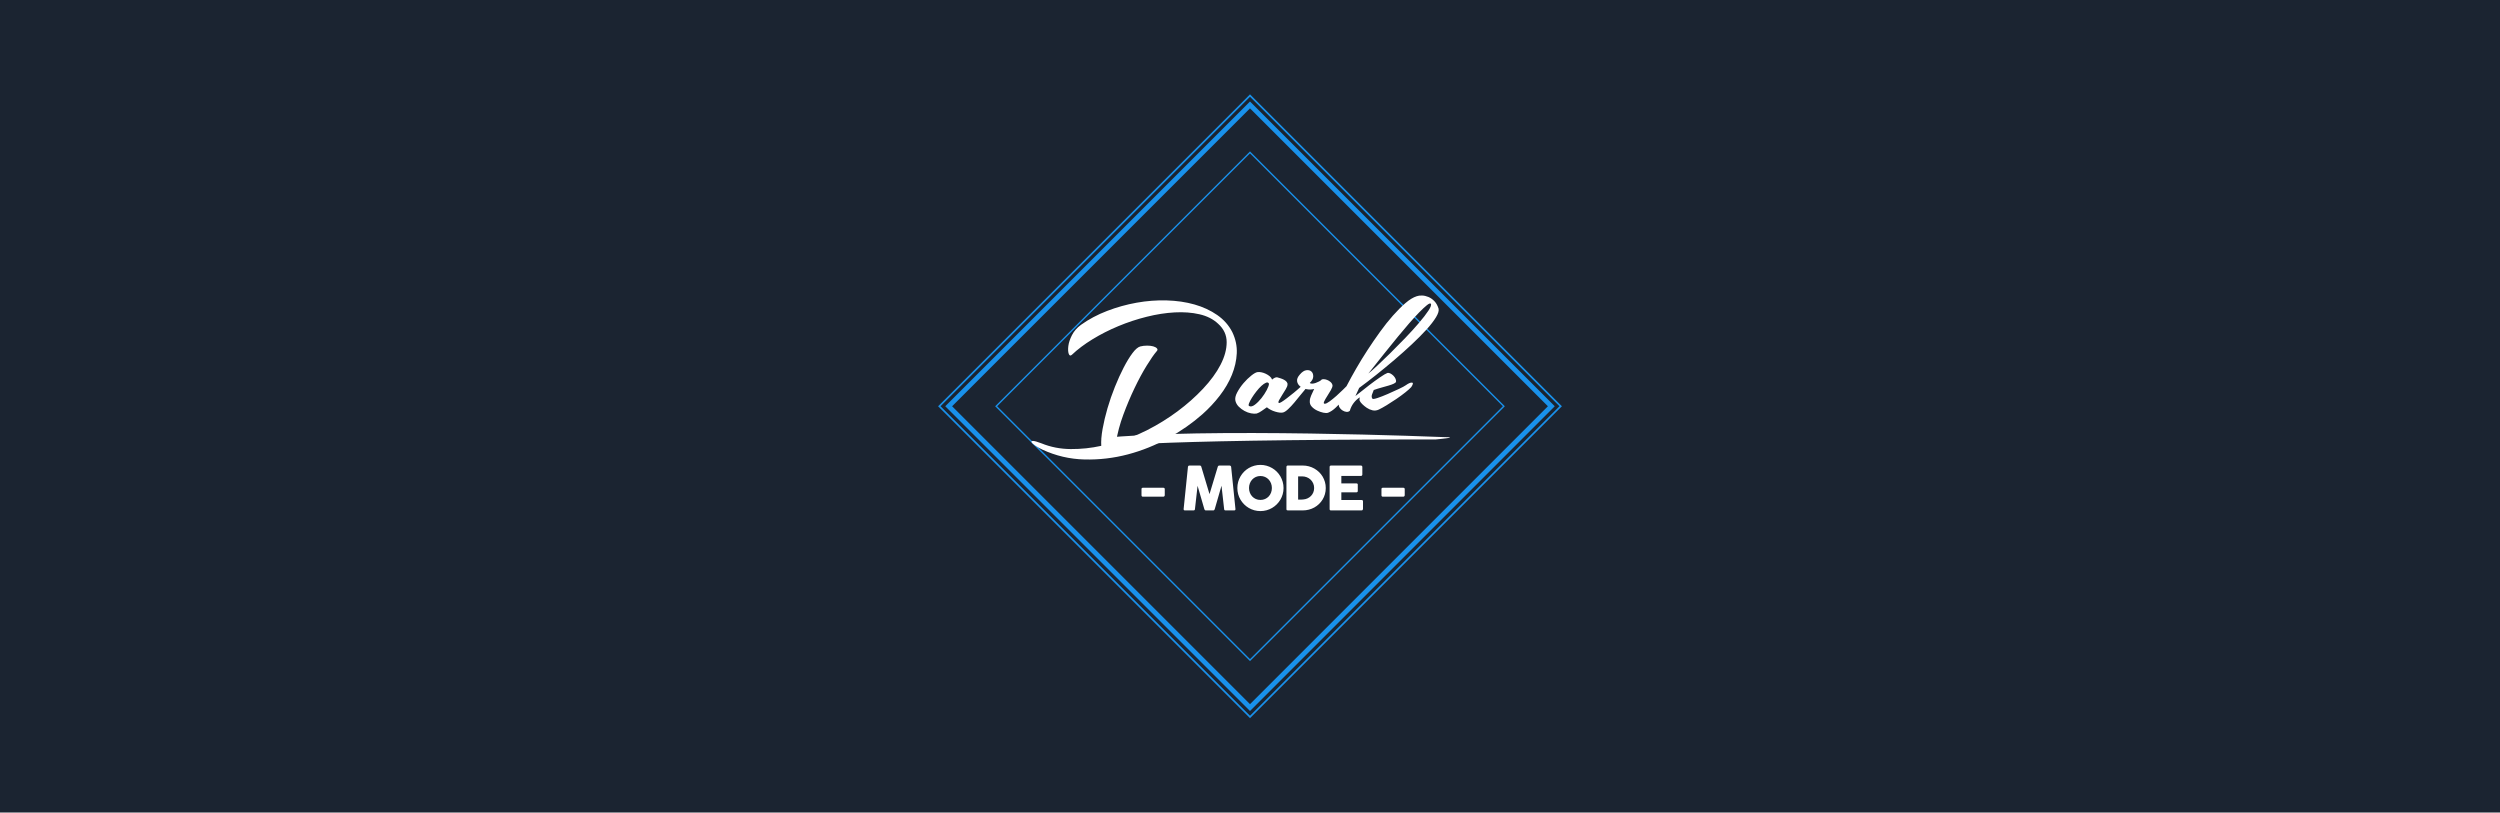
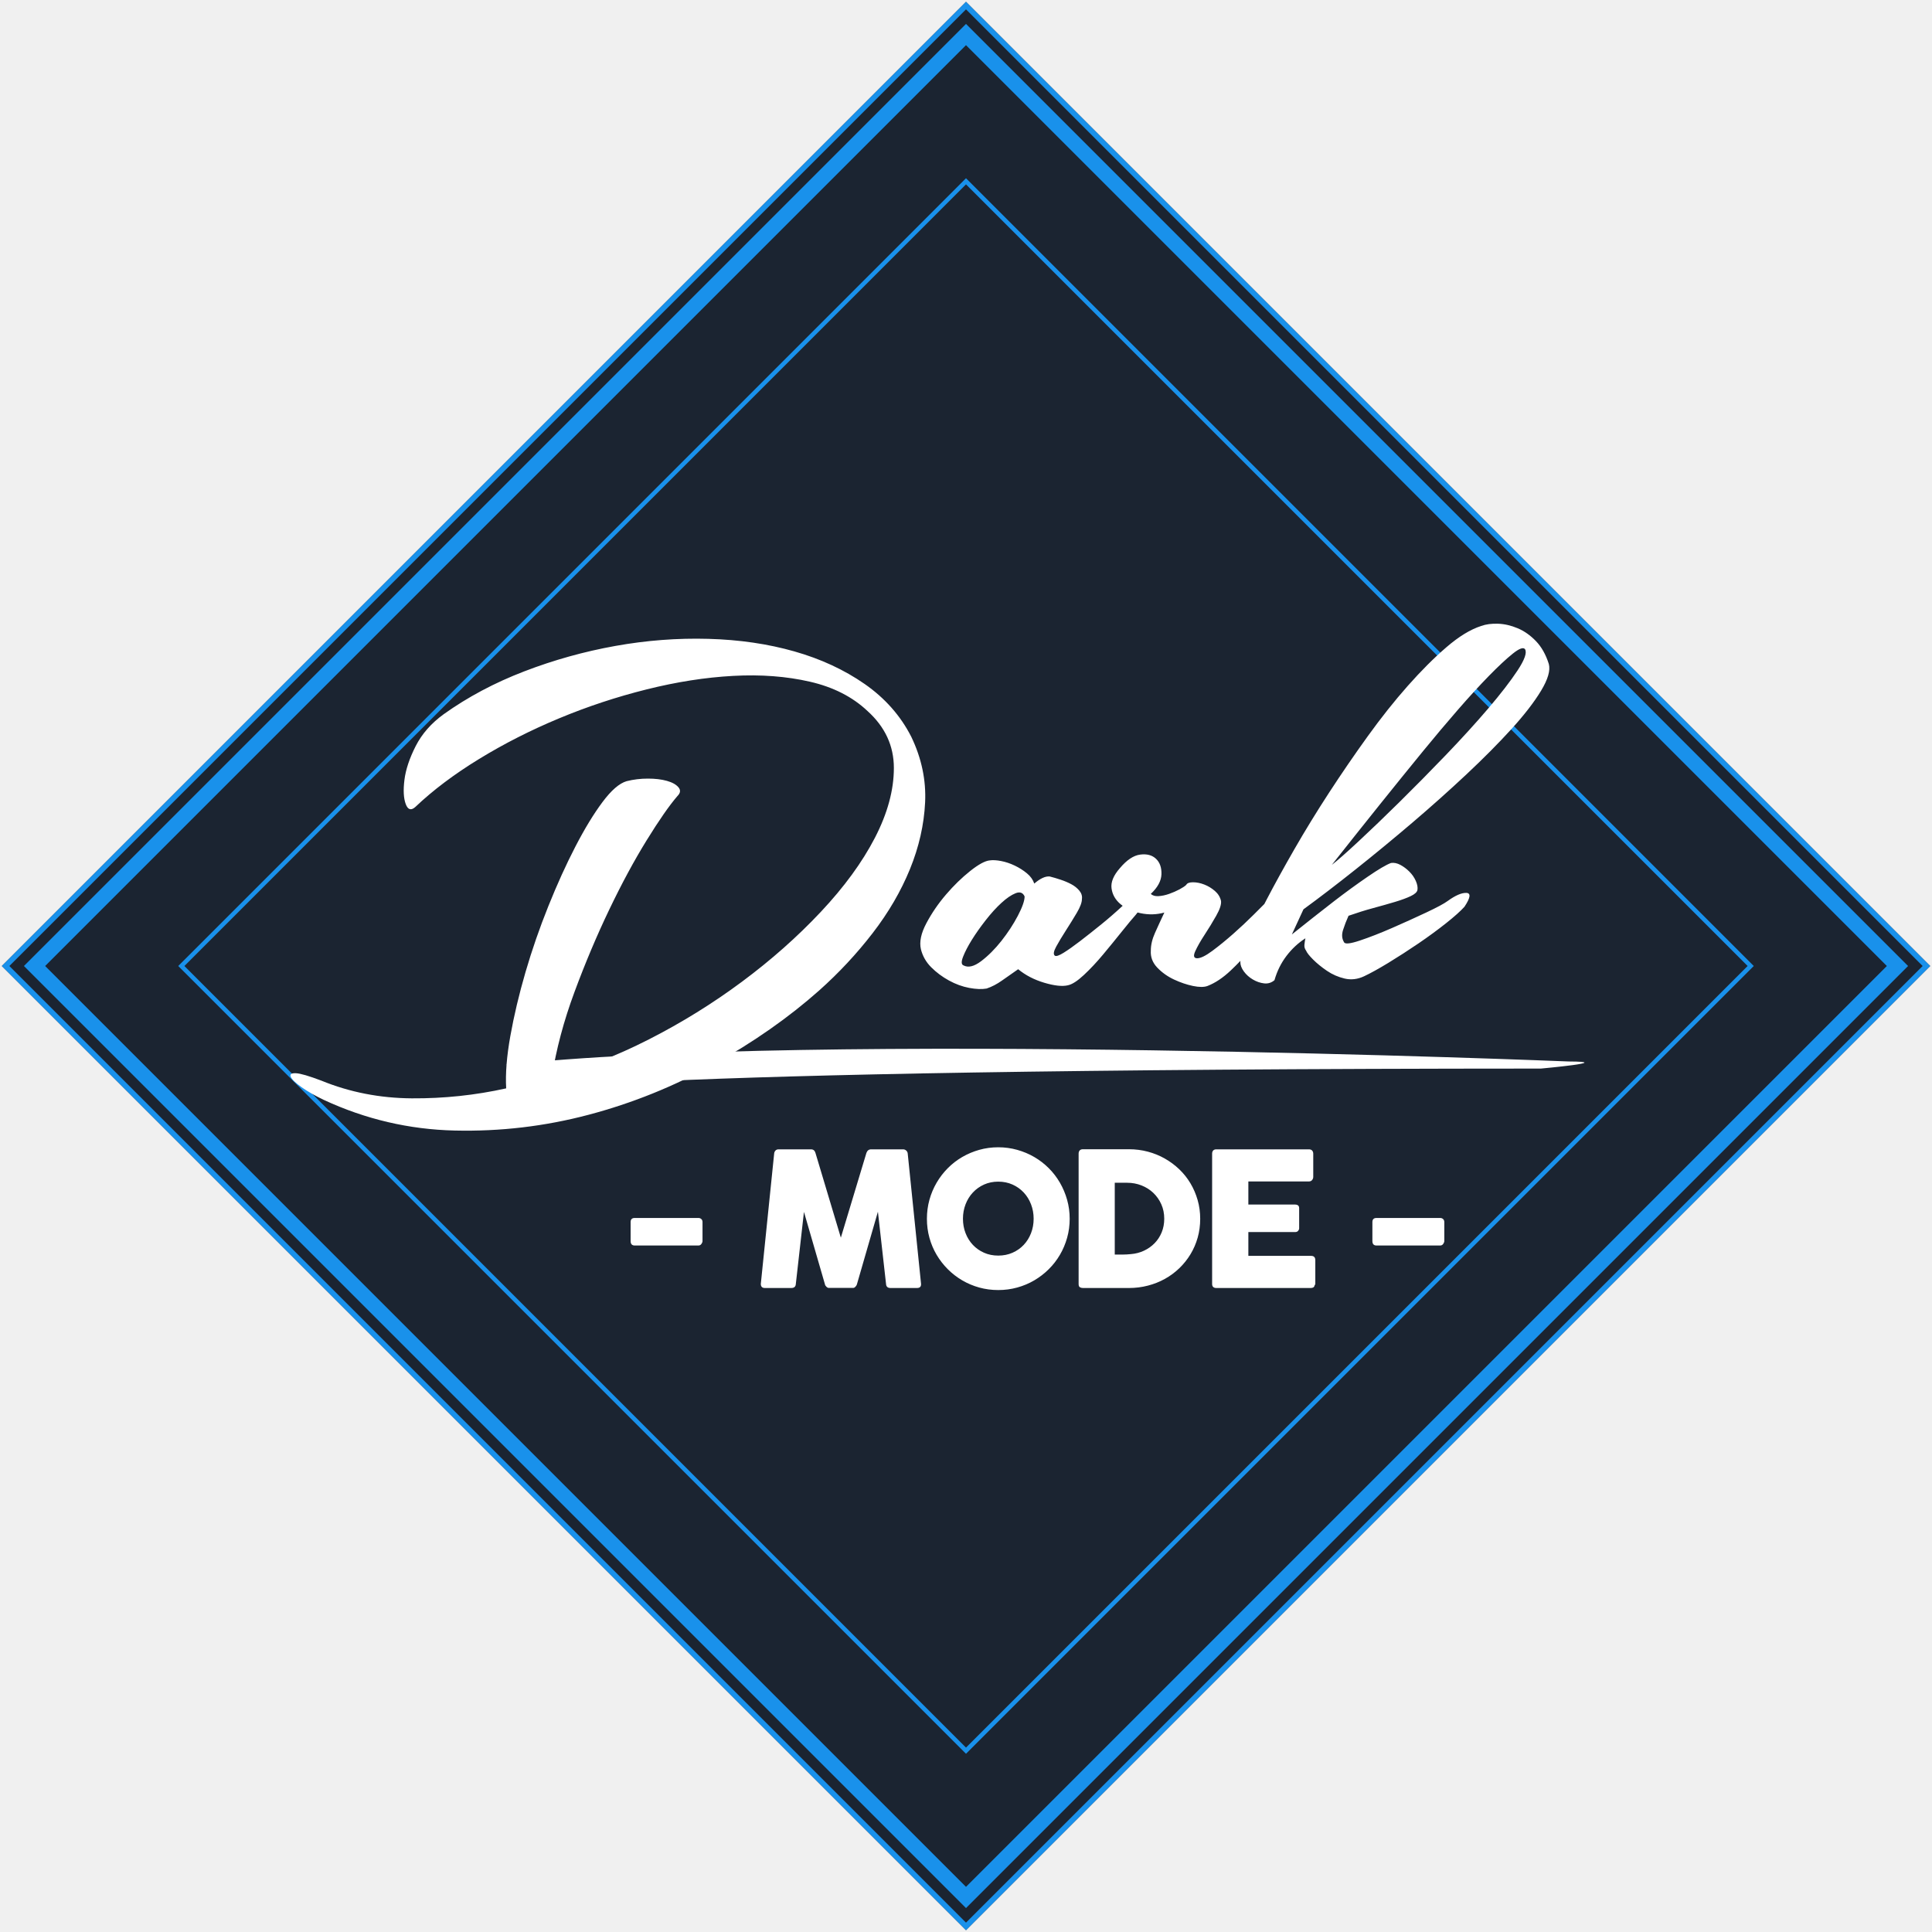
- <svg xmlns="http://www.w3.org/2000/svg" width="800px" height="260px" viewBox="0 0 800 260" version="1.1">
+ <svg xmlns="http://www.w3.org/2000/svg" width="200px" height="200px" viewBox="0 0 200 200" version="1.1">
  <defs />
  <g id="Website" stroke="none" stroke-width="1" fill="none" fill-rule="evenodd">
-     <g id="Dark-Mode" transform="translate(-245, -26)">
-       <g id="Content-[40v-c]" transform="translate(-75, 26)">
+     <g id="Dark-Mode" transform="translate(-545, -60)">
+       <g id="Content-[40v-c]" transform="translate(-75, 60)">
        <g id="Header-[15v-c]">
-           <g id="logo" transform="translate(320, 0)">
-             <rect id="Rectangle" fill="#1B2431" x="0" y="0" width="800" height="260" />
-             <g id="Background" transform="translate(300, 30)" fill="#1991EB">
-               <path d="M100,181.55 L18.45,100 L100,18.45 L181.55,100 L100,181.55 Z M19.089,100 L100,180.912 L180.912,100 L100,19.088 L19.089,100 Z" id="Inner" />
-               <path d="M100,197.524 L2.476,100 L3.025,99.451 L100,2.476 L197.524,100 L100,197.524 Z M4.674,100 L100,195.326 L195.327,100 L100,4.674 L4.674,100 Z" id="Outer-2" />
-               <path d="M100,199.812 L0.188,100 L100,0.188 L199.812,100 L100,199.812 Z M0.97,100 L100,199.03 L199.03,100 L100,0.969 L0.97,100 Z" id="Outer-1" />
+           <g id="logo" transform="translate(620, 0)">
+             <g id="Background">
+               <polygon id="Outer-1" fill="#1B2431" points="100 199.812 0.188 100 100 0.188 199.812 100" />
+               <path d="M100,181.55 L18.45,100 L100,18.45 L181.55,100 L100,181.55 Z M19.089,100 L100,180.912 L180.912,100 L100,19.088 L19.089,100 Z" id="Inner" fill="#1991EB" />
+               <path d="M100,197.524 L2.476,100 L3.025,99.451 L100,2.476 L197.524,100 L100,197.524 Z M4.674,100 L100,195.326 L195.327,100 L100,4.674 L4.674,100 Z" id="Outer-2" fill="#1991EB" />
+               <path d="M100,199.812 L0.188,100 L100,0.188 L199.812,100 L100,199.812 Z M0.97,100 L100,199.03 L199.03,100 L100,0.969 L0.97,100 Z" id="Outer-1" fill="#1991EB" />
            </g>
-             <g id="Text" transform="translate(329.3333, 93.66667)" fill="#FFFFFF">
+             <g id="Text" transform="translate(29.33333, 63.66667)" fill="#FFFFFF">
              <path d="M35.948,62.842 C35.948,62.558 36.089,62.417 36.373,62.417 L42.966,62.417 C43.082,62.417 43.182,62.454 43.265,62.528 C43.349,62.602 43.391,62.707 43.391,62.842 L43.391,64.804 C43.391,64.901 43.352,65.002 43.275,65.109 C43.198,65.215 43.095,65.268 42.966,65.268 L36.373,65.268 C36.089,65.268 35.948,65.114 35.948,64.804 L35.948,62.842 Z M50.809,55.737 C50.821,55.621 50.867,55.521 50.944,55.437 C51.021,55.354 51.131,55.312 51.273,55.312 L54.617,55.312 C54.856,55.312 55.01,55.434 55.081,55.679 L57.711,64.456 L60.359,55.679 C60.449,55.434 60.614,55.312 60.852,55.312 L64.158,55.312 C64.274,55.312 64.379,55.352 64.472,55.432 C64.566,55.513 64.619,55.615 64.632,55.737 C64.857,58.005 65.088,60.256 65.323,62.489 C65.558,64.722 65.789,66.973 66.014,69.241 L66.014,69.29 C66.014,69.541 65.872,69.667 65.589,69.667 L62.853,69.667 C62.557,69.667 62.402,69.525 62.389,69.241 L61.548,61.769 L59.373,69.29 C59.36,69.354 59.314,69.431 59.233,69.522 C59.152,69.612 59.074,69.657 58.996,69.657 L56.454,69.657 C56.377,69.657 56.294,69.614 56.207,69.526 C56.12,69.439 56.074,69.361 56.067,69.29 L53.892,61.788 L53.051,69.241 C53.038,69.525 52.88,69.667 52.578,69.667 L49.842,69.667 C49.565,69.667 49.426,69.525 49.426,69.241 L50.809,55.737 Z M70.351,62.494 C70.351,63.029 70.442,63.528 70.622,63.992 C70.802,64.456 71.055,64.861 71.381,65.206 C71.706,65.55 72.091,65.821 72.536,66.017 C72.981,66.214 73.47,66.312 74.005,66.312 C74.54,66.312 75.032,66.214 75.479,66.017 C75.927,65.821 76.314,65.55 76.639,65.206 C76.965,64.861 77.218,64.456 77.398,63.992 C77.579,63.528 77.669,63.029 77.669,62.494 C77.669,61.966 77.579,61.468 77.398,61.001 C77.218,60.533 76.965,60.126 76.639,59.778 C76.314,59.43 75.927,59.156 75.479,58.956 C75.032,58.756 74.54,58.656 74.005,58.656 C73.47,58.656 72.981,58.756 72.536,58.956 C72.091,59.156 71.706,59.43 71.381,59.778 C71.055,60.126 70.802,60.533 70.622,61.001 C70.442,61.468 70.351,61.966 70.351,62.494 Z M66.62,62.504 C66.62,61.821 66.707,61.165 66.881,60.536 C67.055,59.908 67.303,59.319 67.625,58.767 C67.948,58.216 68.333,57.715 68.78,57.264 C69.228,56.813 69.726,56.428 70.274,56.109 C70.822,55.79 71.41,55.542 72.038,55.365 C72.667,55.188 73.322,55.099 74.005,55.099 C74.682,55.099 75.336,55.188 75.968,55.365 C76.599,55.542 77.189,55.79 77.737,56.109 C78.284,56.428 78.784,56.813 79.235,57.264 C79.686,57.715 80.071,58.216 80.39,58.767 C80.709,59.319 80.957,59.908 81.134,60.536 C81.312,61.165 81.4,61.821 81.4,62.504 C81.4,63.187 81.312,63.842 81.134,64.471 C80.957,65.099 80.709,65.686 80.39,66.23 C80.071,66.775 79.686,67.271 79.235,67.719 C78.784,68.167 78.284,68.552 77.737,68.874 C77.189,69.196 76.599,69.444 75.968,69.618 C75.336,69.792 74.682,69.879 74.005,69.879 C73.322,69.879 72.667,69.792 72.038,69.618 C71.41,69.444 70.822,69.196 70.274,68.874 C69.726,68.552 69.228,68.167 68.78,67.719 C68.333,67.271 67.948,66.775 67.625,66.23 C67.303,65.686 67.055,65.099 66.881,64.471 C66.707,63.842 66.62,63.187 66.62,62.504 Z M94.911,62.504 C94.911,63.187 94.824,63.836 94.65,64.451 C94.476,65.067 94.228,65.64 93.906,66.172 C93.584,66.704 93.199,67.186 92.751,67.617 C92.303,68.049 91.807,68.416 91.262,68.719 C90.717,69.022 90.129,69.256 89.498,69.42 C88.866,69.585 88.212,69.667 87.535,69.667 L82.77,69.667 C82.654,69.667 82.551,69.641 82.46,69.589 C82.37,69.538 82.325,69.428 82.325,69.261 L82.325,55.756 C82.325,55.621 82.362,55.511 82.436,55.428 C82.51,55.344 82.622,55.302 82.77,55.302 L87.535,55.302 C88.212,55.302 88.865,55.386 89.493,55.553 C90.121,55.721 90.708,55.959 91.252,56.269 C91.797,56.578 92.295,56.949 92.746,57.38 C93.197,57.812 93.582,58.295 93.901,58.83 C94.22,59.365 94.468,59.942 94.645,60.561 C94.823,61.179 94.911,61.827 94.911,62.504 Z M86.066,58.772 L86.066,66.206 L86.878,66.206 C87.026,66.206 87.171,66.201 87.313,66.192 C87.455,66.182 87.597,66.171 87.738,66.158 C88.222,66.119 88.673,66.001 89.092,65.805 C89.511,65.608 89.876,65.351 90.189,65.031 C90.502,64.712 90.746,64.337 90.924,63.905 C91.101,63.474 91.189,63.003 91.189,62.494 C91.189,61.953 91.088,61.455 90.885,61.001 C90.682,60.546 90.406,60.153 90.058,59.821 C89.71,59.489 89.303,59.232 88.836,59.048 C88.368,58.864 87.871,58.772 87.342,58.772 L86.066,58.772 Z M96.145,55.756 C96.145,55.621 96.182,55.513 96.256,55.432 C96.33,55.352 96.435,55.312 96.571,55.312 L106.17,55.312 C106.311,55.312 106.421,55.354 106.498,55.437 C106.576,55.521 106.614,55.634 106.614,55.776 L106.614,58.173 C106.614,58.283 106.576,58.387 106.498,58.487 C106.421,58.587 106.308,58.637 106.16,58.637 L99.896,58.637 L99.896,61.025 L104.729,61.025 C104.852,61.025 104.953,61.054 105.034,61.112 C105.114,61.17 105.155,61.266 105.155,61.402 L105.155,63.49 C105.155,63.58 105.119,63.667 105.048,63.751 C104.977,63.834 104.874,63.876 104.739,63.876 L99.896,63.876 L99.896,66.341 L106.392,66.341 C106.682,66.341 106.827,66.49 106.827,66.786 L106.827,69.222 C106.827,69.286 106.801,69.344 106.75,69.396 C106.724,69.576 106.592,69.667 106.353,69.667 L96.571,69.667 C96.442,69.667 96.339,69.633 96.261,69.565 C96.184,69.497 96.145,69.393 96.145,69.251 L96.145,55.756 Z M112.736,62.842 C112.736,62.558 112.878,62.417 113.162,62.417 L119.754,62.417 C119.87,62.417 119.97,62.454 120.054,62.528 C120.138,62.602 120.18,62.707 120.18,62.842 L120.18,64.804 C120.18,64.901 120.141,65.002 120.064,65.109 C119.986,65.215 119.883,65.268 119.754,65.268 L113.162,65.268 C112.878,65.268 112.736,65.114 112.736,64.804 L112.736,62.842 Z" id="--MODE--" />
              <g id="Dark" transform="translate(0.188825, 0.015414)">
                <path d="M132.616,42.41 C132.616,42.41 54.443,44.664 22.638,50.483 C22.638,50.483 26.54,49.629 23.678,53.311 C23.678,53.311 30.08,50.345 129.803,43.343 C129.803,43.343 137.546,42.088 132.616,42.41 Z" id="Shape-8" transform="translate(78.44783, 47.83391) rotate(4) translate(-78.44783, -47.83391) " />
                <path d="M101.363,29.899 C101.433,29.763 101.505,29.625 101.578,29.485 C102.4,27.907 103.367,26.151 104.478,24.218 C105.589,22.285 106.789,20.329 108.078,18.351 C109.367,16.373 110.7,14.429 112.078,12.518 C113.456,10.607 114.833,8.873 116.211,7.318 C117.589,5.762 118.922,4.429 120.211,3.318 C121.5,2.207 122.7,1.473 123.811,1.118 C124.3,0.94 124.878,0.862 125.545,0.885 C126.211,0.907 126.889,1.062 127.578,1.351 C128.267,1.64 128.9,2.085 129.478,2.685 C130.056,3.285 130.5,4.073 130.811,5.051 C130.989,5.718 130.722,6.64 130.011,7.818 C129.3,8.996 128.278,10.318 126.945,11.785 C125.611,13.251 124.056,14.818 122.278,16.485 C120.5,18.151 118.633,19.818 116.678,21.485 C114.722,23.151 112.767,24.762 110.811,26.318 C108.856,27.873 107.056,29.251 105.411,30.451 L104.211,33.051 C105.767,31.807 107.233,30.651 108.611,29.585 C109.767,28.696 110.911,27.862 112.045,27.085 C113.178,26.307 113.989,25.829 114.478,25.651 C114.789,25.607 115.111,25.673 115.445,25.851 C115.778,26.029 116.089,26.262 116.378,26.551 C116.667,26.84 116.889,27.162 117.045,27.518 C117.2,27.873 117.256,28.185 117.211,28.451 C117.167,28.673 116.933,28.885 116.511,29.085 C116.089,29.285 115.545,29.485 114.878,29.685 C114.211,29.885 113.467,30.096 112.645,30.318 C111.822,30.54 110.967,30.807 110.078,31.118 C109.856,31.607 109.667,32.096 109.511,32.585 C109.356,33.073 109.389,33.496 109.611,33.851 C109.7,34.073 110.245,34.018 111.245,33.685 C112.245,33.351 113.356,32.918 114.578,32.385 C115.8,31.851 116.978,31.318 118.111,30.785 C119.245,30.251 119.989,29.851 120.345,29.585 C121.145,29.007 121.789,28.729 122.278,28.751 C122.767,28.773 122.7,29.251 122.078,30.185 C121.678,30.629 121.045,31.196 120.178,31.885 C119.311,32.573 118.356,33.273 117.311,33.985 C116.267,34.696 115.233,35.362 114.211,35.985 C113.189,36.607 112.345,37.073 111.678,37.385 C111.011,37.696 110.345,37.773 109.678,37.618 C109.011,37.462 108.4,37.196 107.845,36.818 C107.289,36.44 106.811,36.051 106.411,35.651 C106.011,35.251 105.767,34.94 105.678,34.718 C105.545,34.54 105.489,34.34 105.511,34.118 C105.533,33.896 105.567,33.673 105.611,33.451 C104.856,33.94 104.2,34.551 103.645,35.285 C103.089,36.018 102.678,36.851 102.411,37.785 C102.1,38.051 101.745,38.162 101.345,38.118 C100.945,38.073 100.556,37.94 100.178,37.718 C99.8,37.496 99.489,37.218 99.245,36.885 C99,36.551 98.878,36.229 98.878,35.918 C98.878,35.878 98.88,35.833 98.885,35.785 C98.558,36.126 98.222,36.46 97.878,36.785 C97.078,37.54 96.278,38.073 95.478,38.385 C95.122,38.518 94.622,38.518 93.978,38.385 C93.333,38.251 92.678,38.029 92.011,37.718 C91.345,37.407 90.767,36.996 90.278,36.485 C89.789,35.973 89.567,35.385 89.611,34.718 C89.611,34.14 89.756,33.529 90.045,32.885 C90.333,32.24 90.656,31.54 91.011,30.785 C90.211,31.007 89.389,31.029 88.545,30.851 C88.44,30.829 88.338,30.805 88.239,30.779 C88.19,30.846 88.136,30.914 88.078,30.985 C87.722,31.385 87.233,31.973 86.611,32.751 C85.989,33.529 85.345,34.318 84.678,35.118 C84.011,35.918 83.345,36.629 82.678,37.251 C82.011,37.873 81.456,38.229 81.011,38.318 C80.433,38.451 79.622,38.362 78.578,38.051 C77.533,37.74 76.633,37.273 75.878,36.651 C75.3,37.051 74.745,37.44 74.211,37.818 C73.678,38.196 73.145,38.473 72.611,38.651 C72.122,38.74 71.522,38.718 70.811,38.585 C70.1,38.451 69.4,38.196 68.711,37.818 C68.022,37.44 67.411,36.985 66.878,36.451 C66.345,35.918 65.989,35.296 65.811,34.585 C65.633,33.829 65.822,32.929 66.378,31.885 C66.933,30.84 67.611,29.851 68.411,28.918 C69.211,27.985 70.045,27.173 70.911,26.485 C71.778,25.796 72.456,25.429 72.945,25.385 C73.256,25.34 73.645,25.362 74.111,25.451 C74.578,25.54 75.045,25.696 75.511,25.918 C75.978,26.14 76.4,26.407 76.778,26.718 C77.156,27.029 77.411,27.385 77.545,27.785 C78.167,27.251 78.7,27.007 79.145,27.051 C79.5,27.14 79.878,27.251 80.278,27.385 C80.678,27.518 81.045,27.673 81.378,27.851 C81.711,28.029 81.989,28.251 82.211,28.518 C82.433,28.785 82.522,29.073 82.478,29.385 C82.478,29.74 82.3,30.218 81.945,30.818 C81.589,31.418 81.211,32.029 80.811,32.651 C80.411,33.273 80.078,33.829 79.811,34.318 C79.545,34.807 79.5,35.118 79.678,35.251 C79.811,35.34 80.111,35.24 80.578,34.951 C81.045,34.662 81.611,34.262 82.278,33.751 C82.945,33.24 83.689,32.651 84.511,31.985 C85.248,31.387 85.976,30.754 86.695,30.085 C86.62,30.032 86.548,29.976 86.478,29.918 C85.945,29.473 85.633,28.929 85.545,28.285 C85.456,27.64 85.745,26.94 86.411,26.185 C87.122,25.34 87.822,24.873 88.511,24.785 C89.2,24.696 89.745,24.84 90.145,25.218 C90.545,25.596 90.733,26.129 90.711,26.818 C90.689,27.507 90.322,28.185 89.611,28.851 C89.789,29.029 90.056,29.107 90.411,29.085 C90.767,29.062 91.133,28.985 91.511,28.851 C91.889,28.718 92.245,28.562 92.578,28.385 C92.911,28.207 93.145,28.051 93.278,27.918 C93.367,27.74 93.6,27.651 93.978,27.651 C94.356,27.651 94.745,27.729 95.145,27.885 C95.545,28.04 95.911,28.262 96.245,28.551 C96.578,28.84 96.789,29.185 96.878,29.585 C96.922,29.94 96.756,30.451 96.378,31.118 C96,31.785 95.6,32.44 95.178,33.085 C94.756,33.729 94.433,34.296 94.211,34.785 C93.989,35.273 94.056,35.518 94.411,35.518 C94.767,35.518 95.289,35.262 95.978,34.751 C96.667,34.24 97.389,33.651 98.145,32.985 C98.9,32.318 99.611,31.651 100.278,30.985 L101.363,29.899 Z M16.411,10.251 C18.9,8.473 21.678,6.996 24.745,5.818 C27.811,4.64 30.956,3.762 34.178,3.185 C37.4,2.607 40.611,2.362 43.811,2.451 C47.011,2.54 49.978,2.973 52.711,3.751 C55.445,4.529 57.867,5.651 59.978,7.118 C62.089,8.585 63.7,10.407 64.811,12.585 C65.878,14.807 66.356,17.073 66.245,19.385 C66.133,21.696 65.611,23.996 64.678,26.285 C63.745,28.573 62.456,30.785 60.811,32.918 C59.167,35.051 57.322,37.029 55.278,38.851 C52.122,41.651 48.489,44.196 44.378,46.485 C40.267,48.773 35.945,50.518 31.411,51.718 C26.878,52.918 22.256,53.462 17.545,53.351 C12.833,53.24 8.322,52.185 4.011,50.185 C3.078,49.74 2.3,49.296 1.678,48.851 C1.056,48.407 0.689,48.051 0.578,47.785 C0.467,47.518 0.645,47.396 1.111,47.418 C1.578,47.44 2.456,47.696 3.745,48.185 C6.678,49.385 9.8,49.996 13.111,50.018 C16.422,50.04 19.678,49.696 22.878,48.985 C22.789,47.473 22.933,45.662 23.311,43.551 C23.689,41.44 24.211,39.24 24.878,36.951 C25.545,34.662 26.333,32.385 27.245,30.118 C28.156,27.851 29.089,25.796 30.045,23.951 C31,22.107 31.933,20.573 32.845,19.351 C33.756,18.129 34.589,17.407 35.345,17.185 C36.056,17.007 36.789,16.918 37.545,16.918 C38.3,16.918 38.956,16.996 39.511,17.151 C40.067,17.307 40.467,17.529 40.711,17.818 C40.956,18.107 40.922,18.407 40.611,18.718 C39.767,19.696 38.7,21.229 37.411,23.318 C36.122,25.407 34.833,27.796 33.545,30.485 C32.256,33.173 31.056,36.018 29.945,39.018 C28.833,42.018 28.056,44.94 27.611,47.785 C30.9,46.94 34.244,45.651 37.645,43.918 C41.045,42.185 44.256,40.196 47.278,37.951 C50.3,35.707 53.022,33.296 55.445,30.718 C57.867,28.14 59.733,25.585 61.045,23.051 C62.356,20.518 63.011,18.107 63.011,15.818 C63.011,13.529 62.1,11.562 60.278,9.918 C58.722,8.451 56.733,7.44 54.311,6.885 C51.889,6.329 49.245,6.129 46.378,6.285 C43.511,6.44 40.522,6.907 37.411,7.685 C34.3,8.462 31.278,9.462 28.345,10.685 C25.411,11.907 22.656,13.307 20.078,14.885 C17.5,16.462 15.3,18.118 13.478,19.851 C13.033,20.251 12.7,20.151 12.478,19.551 C12.256,18.951 12.211,18.118 12.345,17.051 C12.478,15.985 12.867,14.818 13.511,13.551 C14.156,12.285 15.122,11.185 16.411,10.251 Z M128.345,3.518 C128.167,3.296 127.745,3.451 127.078,3.985 C126.411,4.518 125.589,5.285 124.611,6.285 C123.633,7.285 122.556,8.462 121.378,9.818 C120.2,11.173 119.011,12.585 117.811,14.051 C115.011,17.473 111.856,21.407 108.345,25.851 C108.922,25.407 109.845,24.596 111.111,23.418 C112.378,22.24 113.789,20.885 115.345,19.351 C116.9,17.818 118.5,16.196 120.145,14.485 C121.789,12.773 123.256,11.162 124.545,9.651 C125.833,8.14 126.845,6.829 127.578,5.718 C128.311,4.607 128.567,3.873 128.345,3.518 Z M70.211,36.251 C70.7,36.518 71.311,36.373 72.045,35.818 C72.778,35.262 73.478,34.562 74.145,33.718 C74.811,32.873 75.378,32.007 75.845,31.118 C76.311,30.229 76.545,29.562 76.545,29.118 C76.367,28.718 76.056,28.607 75.611,28.785 C75.167,28.962 74.678,29.296 74.145,29.785 C73.611,30.273 73.067,30.873 72.511,31.585 C71.956,32.296 71.478,32.973 71.078,33.618 C70.678,34.262 70.378,34.84 70.178,35.351 C69.978,35.862 69.989,36.162 70.211,36.251 Z" />
              </g>
            </g>
          </g>
        </g>
      </g>
    </g>
  </g>
</svg>
